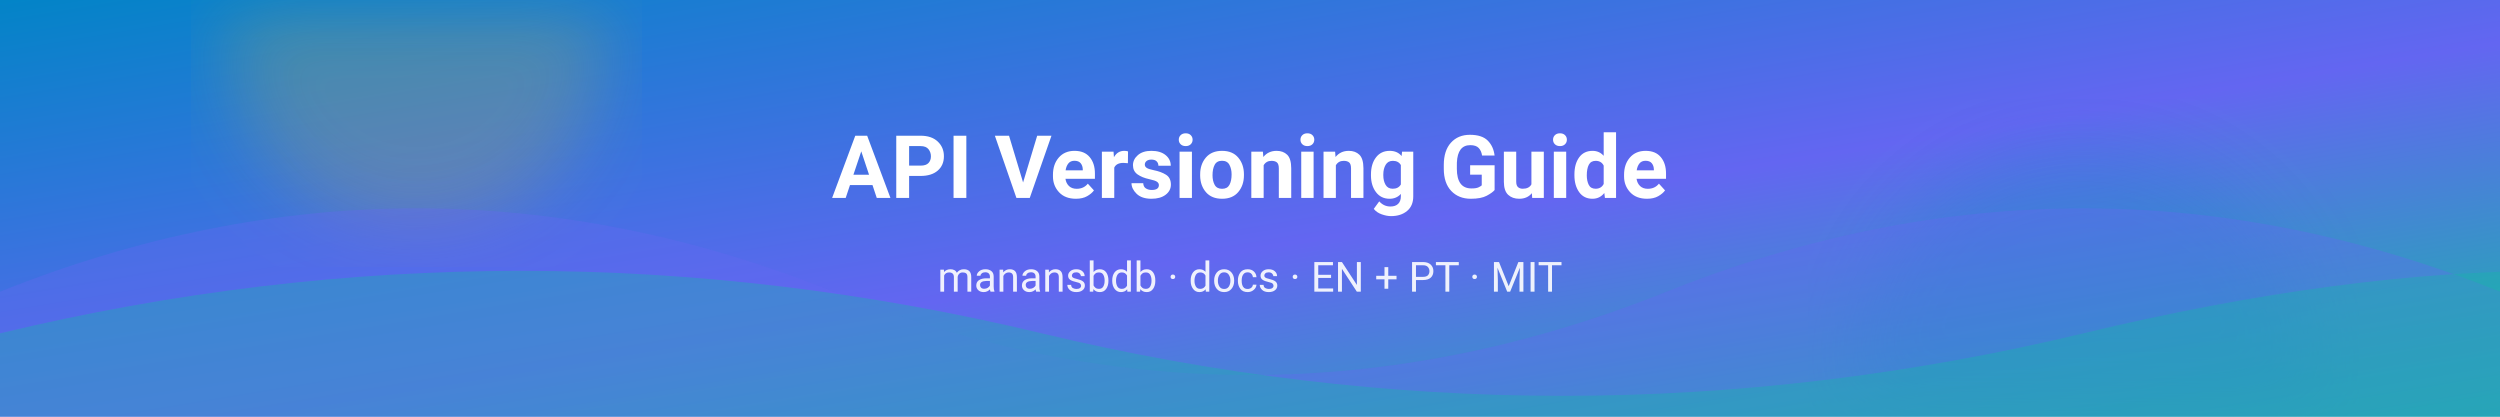
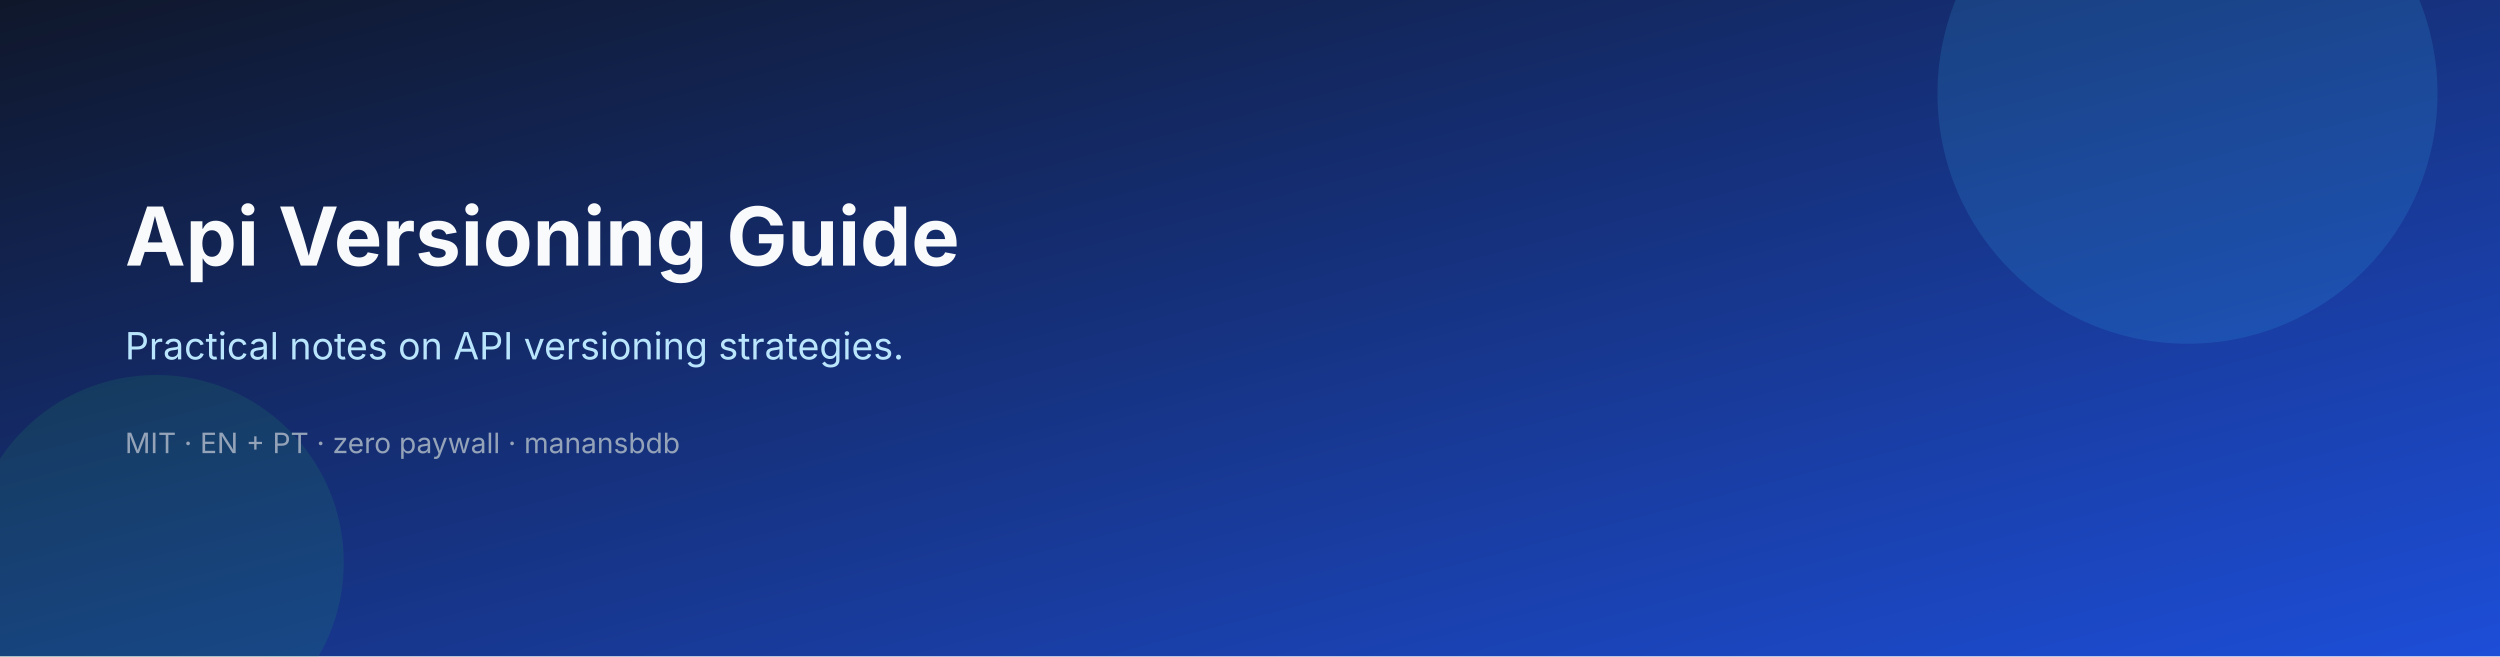
- <svg xmlns="http://www.w3.org/2000/svg" width="1200" height="200" viewBox="0 0 1200 200" role="img" aria-label="API Versioning Guide banner">
+ <svg xmlns="http://www.w3.org/2000/svg" width="1600" height="420" viewBox="0 0 1600 420" role="img" aria-label="Api Versioning Guide banner">
  <defs>
-     <linearGradient id="bg" x1="0%" y1="0%" x2="100%" y2="100%">
-       <stop offset="0%" stop-color="#0284c7" />
-       <stop offset="55%" stop-color="#6366f1" />
-       <stop offset="100%" stop-color="#14b8a6" />
+     <linearGradient id="bg" x1="0" y1="0" x2="1" y2="1">
+       <stop offset="0%" stop-color="#0f172a" />
+       <stop offset="100%" stop-color="#1d4ed8" />
    </linearGradient>
-     <filter id="soft">
-       <feGaussianBlur stdDeviation="18" />
-     </filter>
  </defs>
-   <rect width="1200" height="200" fill="url(#bg)" />
-   <circle cx="200" cy="20" r="90" fill="#fbbf24" opacity="0.2" filter="url(#soft)" />
-   <circle cx="1000" cy="180" r="110" fill="#0284c7" opacity="0.18" filter="url(#soft)" />
-   <path d="M0 140 Q200 60 400 140 T800 140 T1200 140 V200 H0Z" fill="#6366f1" opacity="0.35" />
-   <path d="M0 160 Q250 100 500 160 T1000 160 T1400 160 V200 H0Z" fill="#14b8a6" opacity="0.35" />
-   <text x="600" y="95" text-anchor="middle" font-family="ui-sans-serif,system-ui,-apple-system,Segoe UI,Roboto,Helvetica,Arial,sans-serif" font-size="42" font-weight="700" fill="#ffffff">API Versioning Guide</text>
-   <text x="600" y="140" text-anchor="middle" font-family="ui-sans-serif,system-ui,-apple-system,Segoe UI,Roboto,Helvetica,Arial,sans-serif" font-size="20" fill="#ffffff" opacity="0.9">manansbdb · docs · EN + PT · MIT</text>
+   <rect width="1600" height="420" fill="url(#bg)" />
+   <circle cx="1400" cy="60" r="160" fill="#38bdf8" opacity="0.15" />
+   <circle cx="100" cy="360" r="120" fill="#22c55e" opacity="0.12" />
+   <text x="80" y="170" font-family="Inter,Segoe UI,Arial,sans-serif" font-size="52" font-weight="700" fill="#f8fafc">Api Versioning Guide</text>
+   <text x="80" y="230" font-family="Inter,Segoe UI,Arial,sans-serif" font-size="24" fill="#bae6fd">Practical notes on API versioning strategies.</text>
+   <text x="80" y="290" font-family="Inter,Segoe UI,Arial,sans-serif" font-size="18" fill="#94a3b8">MIT · EN + PT · zero paywall · manansbdb</text>
</svg>
